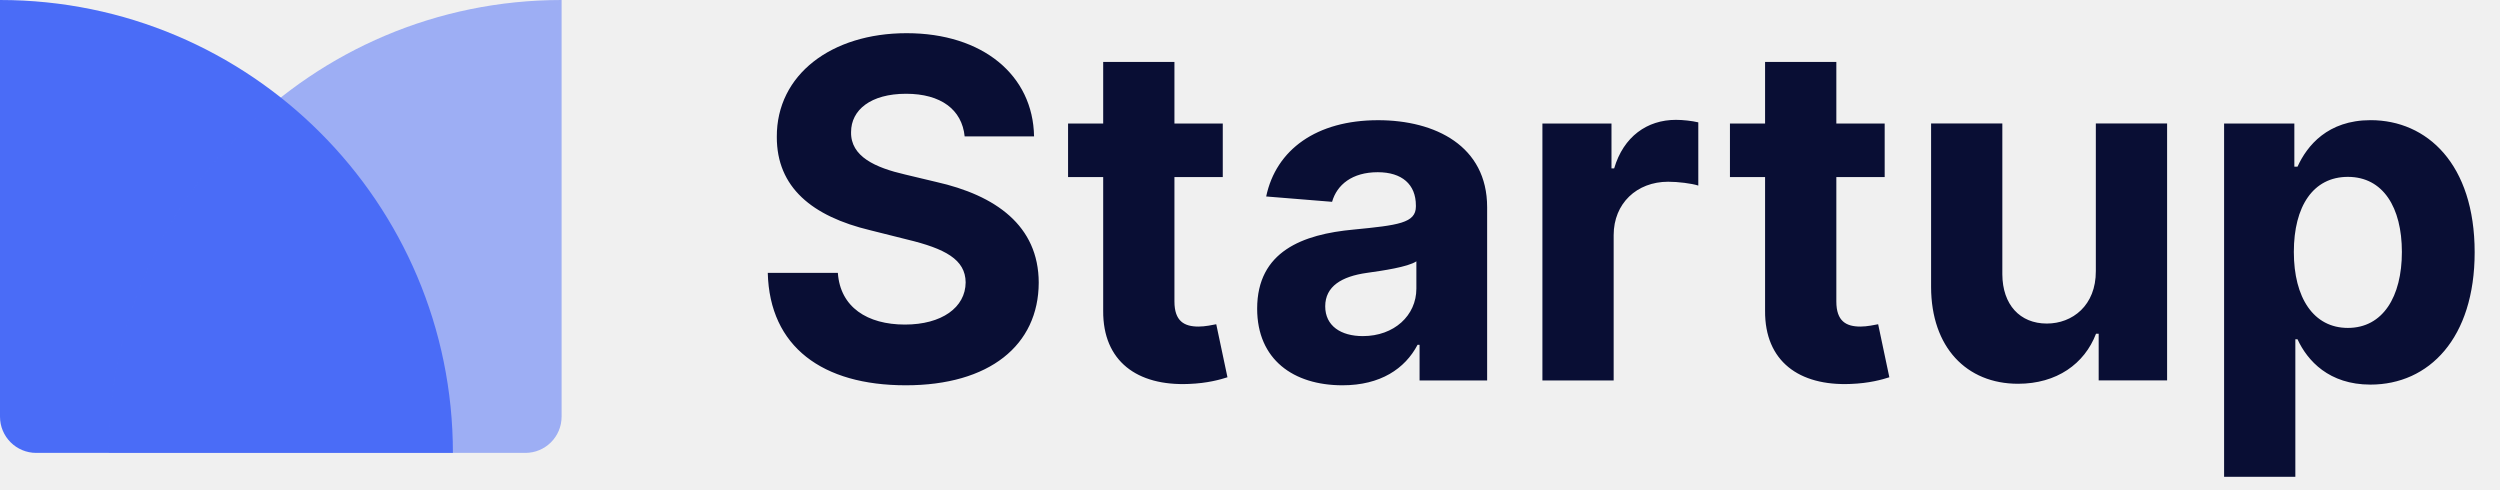
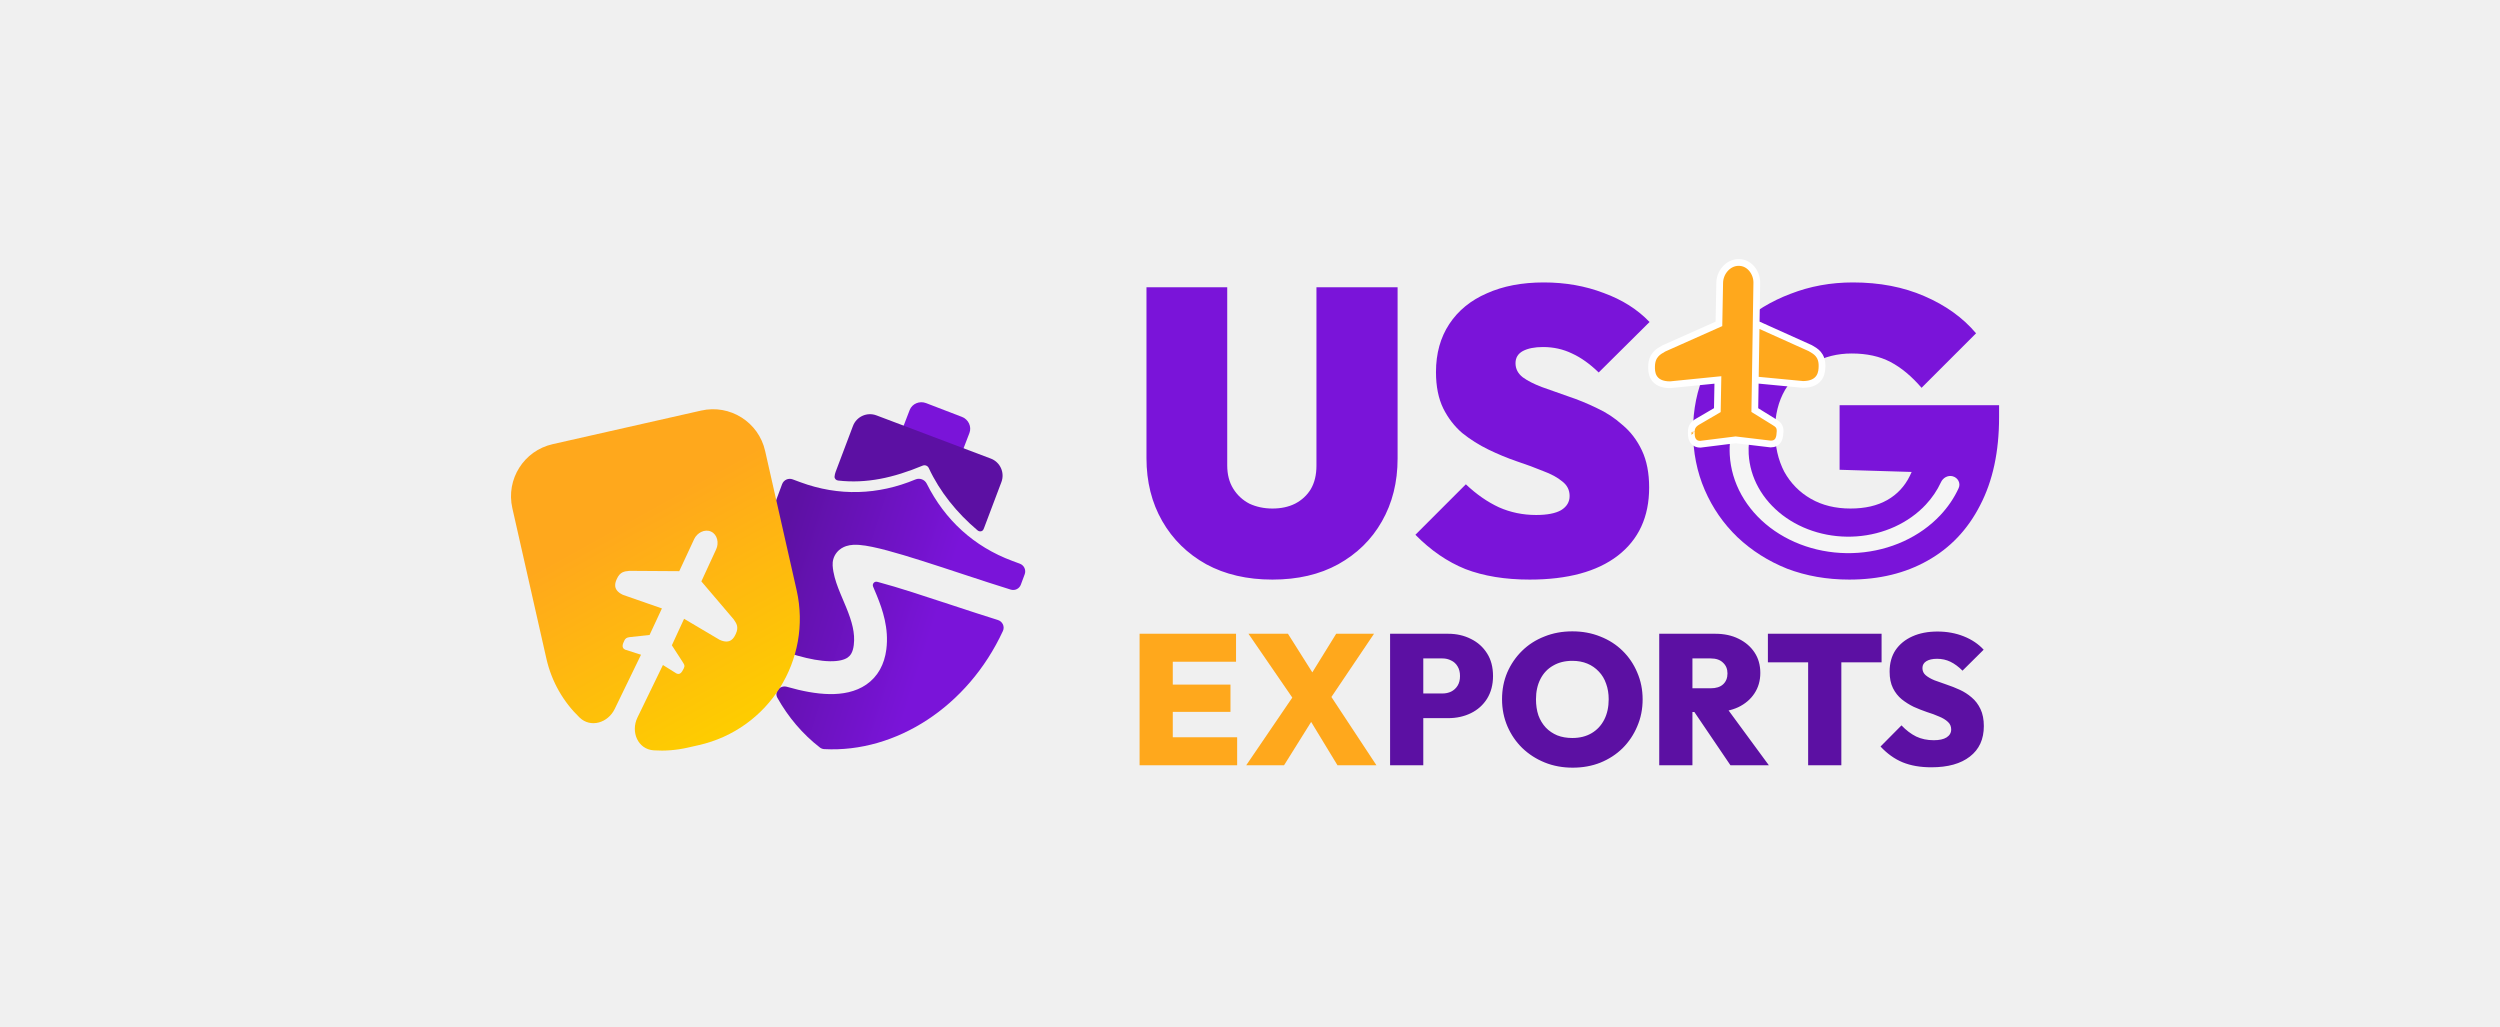
- <svg xmlns="http://www.w3.org/2000/svg" fill="none" height="27" viewBox="0 0 138 27" width="138">
-   <path d="m53.248 7.529h3.832c-.055-3.37-2.825-5.697-7.035-5.697-4.146 0-7.183 2.29-7.165 5.724-.009 2.788 1.957 4.386 5.152 5.152l2.059.517c2.059.498 3.204 1.089 3.213 2.364-.009 1.385-1.32 2.327-3.352 2.327-2.077 0-3.573-.96-3.702-2.853h-3.869c.102 4.09 3.028 6.205 7.617 6.205 4.616 0 7.331-2.207 7.34-5.669-.009-3.148-2.382-4.82-5.669-5.558l-1.699-.406c-1.643-.379-3.019-.988-2.991-2.345 0-1.219 1.08-2.114 3.038-2.114 1.911 0 3.084.868 3.232 2.354zm14.249-.711h-2.668v-3.398h-3.933v3.398h-1.939v2.955h1.939v7.386c-.018 2.779 1.874 4.155 4.727 4.035 1.016-.037 1.736-.24 2.133-.369l-.619-2.927c-.194.037-.609.129-.979.129-.785 0-1.329-.295-1.329-1.385v-6.869h2.668zm6.606 14.45c2.096 0 3.453-.914 4.146-2.234h.111v1.967h3.73v-9.565c0-3.379-2.862-4.801-6.02-4.801-3.398 0-5.632 1.625-6.177 4.21l3.638.295c.268-.942 1.108-1.634 2.521-1.634 1.339 0 2.105.674 2.105 1.837v.055c0 .914-.97 1.034-3.435 1.274-2.807.259-5.327 1.2-5.327 4.367 0 2.807 2.003 4.229 4.709 4.229zm1.126-2.715c-1.21 0-2.077-.563-2.077-1.643 0-1.108.914-1.653 2.299-1.847.859-.12 2.262-.323 2.733-.637v1.505c0 1.486-1.228 2.622-2.955 2.622zm9.912 2.447h3.933v-8.023c0-1.745 1.274-2.945 3.01-2.945.545 0 1.293.092 1.662.212v-3.49c-.351-.083-.84-.138-1.237-.138-1.588 0-2.89.923-3.407 2.678h-.148v-2.474h-3.813zm18.893-14.182h-2.668v-3.398h-3.934v3.398h-1.939v2.955h1.939v7.386c-.018 2.779 1.874 4.155 4.728 4.035 1.015-.037 1.735-.24 2.132-.369l-.618-2.927c-.194.037-.61.129-.979.129-.785 0-1.329-.295-1.329-1.385v-6.869h2.668zm11.656 8.143c.01 1.902-1.292 2.899-2.705 2.899-1.486 0-2.447-1.043-2.456-2.715v-8.328h-3.933v9.03c.009 3.315 1.948 5.337 4.801 5.337 2.133 0 3.666-1.099 4.303-2.761h.147v2.576h3.777v-14.182h-3.934zm7.08 11.357h3.933v-7.59h.12c.545 1.182 1.736 2.502 4.026 2.502 3.231 0 5.752-2.558 5.752-7.303 0-4.875-2.632-7.294-5.743-7.294-2.373 0-3.509 1.413-4.035 2.567h-.175v-2.382h-3.878zm3.85-12.409c0-2.53 1.071-4.146 2.982-4.146 1.948 0 2.982 1.69 2.982 4.146 0 2.474-1.052 4.192-2.982 4.192-1.893 0-2.982-1.662-2.982-4.192z" fill="#090e34" />
-   <g fill="#4a6cf7">
-     <path d="m0 0c13.807 0 25 11.193 25 25h-23c-1.105 0-2-.895-2-2z" />
-     <path d="m6 25c0-13.807 11.193-25 25-25v23c0 1.105-.895 2-2 2z" opacity=".5" />
-   </g>
+ <svg xmlns="http://www.w3.org/2000/svg" width="1853" height="761" viewBox="0 0 1853 761" fill="none">
+   <path fill-rule="evenodd" clip-rule="evenodd" d="M750.39 415.76L755.929 417.816C759.076 418.984 760.68 422.483 759.512 425.63L756.647 433.347C755.531 436.355 752.27 437.979 749.205 437.032C738.536 433.736 726.847 429.901 715.001 425.996L712.064 425.028C692.49 418.575 672.715 412.055 657.675 408.038C649.915 405.966 642.612 404.333 636.99 403.899C634.426 403.701 630.666 403.6 627.096 404.8C625.17 405.447 622.414 406.765 620.2 409.518C617.775 412.532 616.952 416.076 617.165 419.255C617.564 425.199 619.385 430.906 621.269 435.854C622.35 438.694 623.76 442.017 625.092 445.159L625.092 445.159C625.921 447.113 626.72 448.998 627.392 450.652C631.377 460.464 633.944 469.206 632.814 478.199C632.117 483.753 630.162 486.067 628.313 487.345C626.018 488.931 621.942 490.218 615.176 490.117C601.456 489.914 582.463 484.148 562.139 475.573V475.573C561.38 475.253 560.831 474.575 560.682 473.764C555.744 446.881 557.958 417.424 568.597 388.762C571.93 379.784 576.895 366.41 579.693 358.874C580.861 355.727 584.359 354.126 587.506 355.294L593.046 357.351C621.768 368.013 650.926 366.917 678.54 355.375C681.692 354.058 685.361 355.42 686.89 358.475C700.285 385.24 721.667 405.097 750.39 415.76ZM583.326 509.069C578.223 507.598 573.634 512.652 576.236 517.281C584.294 531.611 594.891 544.148 607.709 554.052C608.635 554.767 609.758 555.184 610.926 555.246C663.978 558.062 717.402 523.831 743.362 467.673C744.87 464.41 743.075 460.62 739.643 459.55C729.274 456.318 718.241 452.693 707.382 449.114L704.832 448.274L704.831 448.274C684.906 441.705 665.733 435.384 651.395 431.555C650.997 431.449 650.606 431.345 650.221 431.244C648.085 430.684 646.285 432.793 647.151 434.824V434.824C648.001 436.816 648.916 438.963 649.943 441.491C654.241 452.072 658.913 465.726 656.966 481.232C655.565 492.385 650.677 501.476 642.154 507.368C634.078 512.95 624.255 514.596 614.815 514.456C605.114 514.312 594.346 512.248 583.326 509.069Z" fill="url(#paint0_linear_33_696)" />
+   <path fill-rule="evenodd" clip-rule="evenodd" d="M379.733 376.573C374.908 355.245 388.286 334.043 409.614 329.218L519.746 304.303C541.074 299.478 562.276 312.856 567.101 334.184L590.452 437.403C602.157 489.144 569.702 540.576 517.962 552.281L509.619 554.169C501.187 556.076 492.764 556.696 484.556 556.159C472.773 555.387 467.321 542.46 472.476 531.836L491.364 492.908L501.364 499.157C503.953 500.363 505.279 498.534 506.847 495.368C507.735 493.449 507.285 492.733 506.215 491.03C506.122 490.881 506.024 490.726 505.922 490.561L497.978 478.294L507.049 458.65L533.322 474.203C541.564 478.038 544.15 472.473 545.396 469.791L545.401 469.78C547.731 464.738 545.835 462.006 543.968 459.315C543.884 459.195 543.801 459.074 543.717 458.953L519.849 430.924L530.841 407.119C533.012 402.429 531.728 396.204 527.064 394.036C522.402 391.864 516.702 394.861 514.532 399.554L503.458 423.355L466.661 423.114C466.514 423.129 466.367 423.143 466.22 423.157C462.966 423.467 459.659 423.782 457.332 428.818C456.089 431.502 453.509 437.083 461.765 440.922L490.612 450.964L481.45 470.663L466.741 472.23C464.555 472.447 463.356 473.342 462.745 474.851C462.705 474.971 462.615 475.158 462.5 475.396C461.812 476.824 460.242 480.079 463.307 481.504L475.121 485.29L455.585 525.552C450.621 535.783 437.806 539.737 429.609 531.856C417.697 520.405 408.89 505.456 404.972 488.135L379.733 376.573Z" fill="url(#paint1_linear_33_696)" />
+   <path d="M713.147 334.975C712.478 336.716 710.524 337.585 708.783 336.916L670.791 322.32C669.05 321.651 668.181 319.698 668.85 317.957L674.235 303.952C676.049 299.234 681.52 296.905 686.393 298.777L712.971 308.988C717.844 310.86 720.346 316.252 718.532 320.97L713.147 334.975Z" fill="#7A14D9" />
+   <path fill-rule="evenodd" clip-rule="evenodd" d="M649.621 307.875C642.642 305.239 634.847 308.759 632.211 315.738L619.396 349.664C618.955 350.832 618.686 352.023 618.577 353.209C618.436 354.753 619.673 356.001 621.214 356.176C642.25 358.569 662.192 354.146 683.894 345.124C685.622 344.406 687.612 345.199 688.398 346.896C696.486 364.343 709.22 380.203 724.559 393.098C725.961 394.277 728.092 394.086 728.902 392.444C729.096 392.051 729.272 391.645 729.43 391.227L742.245 357.301C744.881 350.322 741.361 342.528 734.382 339.892L649.621 307.875Z" fill="#5C10A3" />
+   <path d="M943.133 429.591C924.38 429.591 908.021 425.8 894.055 418.219C880.09 410.439 869.217 399.765 861.437 386.199C853.656 372.633 849.766 357.072 849.766 339.515V212.93H909.617V344.902C909.617 351.685 911.113 357.471 914.106 362.259C917.098 367.047 921.088 370.738 926.076 373.331C931.263 375.725 936.949 376.922 943.133 376.922C949.517 376.922 955.104 375.725 959.892 373.331C964.879 370.738 968.77 367.146 971.563 362.558C974.356 357.77 975.752 351.984 975.752 345.201V212.93H1035.9V339.815C1035.9 357.371 1032.01 372.932 1024.23 386.498C1016.65 399.865 1005.88 410.439 991.912 418.219C978.146 425.8 961.887 429.591 943.133 429.591ZM1133.78 429.591C1115.62 429.591 1099.76 426.998 1086.19 421.81C1072.83 416.424 1060.46 407.945 1049.09 396.374L1086.49 358.967C1094.27 366.348 1102.45 372.034 1111.03 376.024C1119.61 379.815 1128.79 381.71 1138.56 381.71C1146.74 381.71 1152.93 380.513 1157.12 378.119C1161.31 375.526 1163.4 372.034 1163.4 367.645C1163.4 363.256 1161.61 359.665 1158.01 356.872C1154.42 353.88 1149.64 351.286 1143.65 349.091C1137.87 346.697 1131.38 344.303 1124.2 341.909C1117.22 339.515 1110.23 336.622 1103.25 333.231C1096.27 329.839 1089.78 325.75 1083.8 320.961C1078.01 315.974 1073.33 309.889 1069.73 302.707C1066.14 295.325 1064.35 286.348 1064.35 275.774C1064.35 262.008 1067.64 250.138 1074.22 240.163C1080.81 230.187 1090.08 222.606 1102.05 217.419C1114.02 212.033 1128.09 209.339 1144.25 209.339C1160.21 209.339 1174.97 211.933 1188.54 217.12C1202.3 222.107 1213.68 229.29 1222.65 238.666L1184.95 276.073C1178.36 269.689 1171.78 265.001 1165.2 262.008C1158.61 258.816 1151.43 257.22 1143.65 257.22C1137.47 257.22 1132.48 258.218 1128.69 260.213C1125.1 262.208 1123.3 265.2 1123.3 269.19C1123.3 273.38 1125.1 276.871 1128.69 279.664C1132.28 282.258 1136.97 284.652 1142.75 286.846C1148.74 289.041 1155.22 291.335 1162.2 293.729C1169.39 296.123 1176.47 299.016 1183.45 302.408C1190.43 305.6 1196.82 309.789 1202.6 314.976C1208.59 319.964 1213.38 326.248 1216.97 333.829C1220.56 341.411 1222.35 350.588 1222.35 361.361C1222.35 383.107 1214.57 399.965 1199.01 411.935C1183.65 423.706 1161.91 429.591 1133.78 429.591Z" fill="#7A14D9" />
+   <path d="M844.661 567.209V469.741H869.268V567.209H844.661ZM864.182 567.209V546.45H916.971V567.209H864.182ZM864.182 527.617V507.408H912.022V527.617H864.182ZM864.182 490.499V469.741H916.146V490.499H864.182ZM991.337 567.209L964.942 523.768H962.468L925.35 469.741H954.632L980.477 510.708H982.951L1020.21 567.209H991.337ZM923.701 567.209L959.168 515.107L978.552 524.317L951.745 567.209H923.701ZM983.501 521.568L964.117 512.22L990.375 469.741H1018.42L983.501 521.568Z" fill="#FFA81C" />
+   <path d="M1049.85 532.291V514.007H1069.1C1071.48 514.007 1073.63 513.549 1075.56 512.632C1077.57 511.624 1079.18 510.158 1080.37 508.233C1081.56 506.309 1082.16 503.926 1082.16 501.085C1082.16 498.244 1081.56 495.861 1080.37 493.936C1079.18 491.92 1077.57 490.454 1075.56 489.537C1073.63 488.529 1071.48 488.025 1069.1 488.025H1049.85V469.741H1073.36C1079.59 469.741 1085.23 471.024 1090.27 473.59C1095.31 476.065 1099.29 479.639 1102.23 484.313C1105.16 488.896 1106.63 494.486 1106.63 501.085C1106.63 507.5 1105.16 513.091 1102.23 517.856C1099.29 522.53 1095.31 526.105 1090.27 528.579C1085.23 531.054 1079.59 532.291 1073.36 532.291H1049.85ZM1030.33 567.209V469.741H1054.94V567.209H1030.33ZM1165.69 568.996C1158.17 568.996 1151.26 567.713 1144.93 565.147C1138.61 562.581 1133.06 559.006 1128.3 554.424C1123.62 549.841 1119.96 544.48 1117.3 538.34C1114.64 532.108 1113.31 525.417 1113.31 518.269C1113.31 511.12 1114.6 504.522 1117.16 498.473C1119.82 492.332 1123.49 486.971 1128.16 482.389C1132.83 477.806 1138.33 474.278 1144.66 471.803C1150.98 469.237 1157.9 467.954 1165.42 467.954C1172.93 467.954 1179.85 469.237 1186.17 471.803C1192.5 474.278 1198 477.806 1202.67 482.389C1207.34 486.971 1210.96 492.332 1213.53 498.473C1216.19 504.613 1217.52 511.258 1217.52 518.406C1217.52 525.555 1216.19 532.199 1213.53 538.34C1210.96 544.48 1207.34 549.887 1202.67 554.561C1198 559.144 1192.5 562.718 1186.17 565.284C1179.94 567.759 1173.11 568.996 1165.69 568.996ZM1165.42 547C1170.91 547 1175.68 545.809 1179.71 543.426C1183.74 541.043 1186.86 537.698 1189.06 533.391C1191.26 529.083 1192.36 524.043 1192.36 518.269C1192.36 514.053 1191.72 510.204 1190.44 506.721C1189.24 503.238 1187.46 500.26 1185.07 497.785C1182.69 495.219 1179.85 493.249 1176.55 491.874C1173.25 490.499 1169.54 489.812 1165.42 489.812C1159.92 489.812 1155.15 491.003 1151.12 493.386C1147.09 495.677 1143.97 498.977 1141.77 503.284C1139.57 507.592 1138.47 512.587 1138.47 518.269C1138.47 522.668 1139.07 526.654 1140.26 530.229C1141.54 533.711 1143.37 536.736 1145.76 539.302C1148.14 541.776 1150.98 543.701 1154.28 545.076C1157.58 546.359 1161.29 547 1165.42 547ZM1249.35 527.754V510.158H1267.9C1271.94 510.158 1275.01 509.196 1277.11 507.271C1279.31 505.255 1280.41 502.551 1280.41 499.16C1280.41 495.861 1279.31 493.203 1277.11 491.187C1275.01 489.079 1271.94 488.025 1267.9 488.025H1249.35V469.741H1271.34C1277.94 469.741 1283.71 470.978 1288.66 473.453C1293.7 475.927 1297.64 479.318 1300.48 483.626C1303.33 487.933 1304.75 492.974 1304.75 498.748C1304.75 504.522 1303.28 509.608 1300.35 514.007C1297.51 518.315 1293.52 521.706 1288.39 524.18C1283.25 526.563 1277.25 527.754 1270.38 527.754H1249.35ZM1229.82 567.209V469.741H1254.43V567.209H1229.82ZM1282.61 567.209L1254.29 525.417L1276.43 520.056L1311.07 567.209H1282.61ZM1340.19 567.209V470.428H1364.8V567.209H1340.19ZM1310.36 490.912V469.741H1394.63V490.912H1310.36ZM1431.51 568.721C1423.35 568.721 1416.25 567.484 1410.2 565.009C1404.25 562.535 1398.79 558.64 1393.84 553.324L1409.38 537.652C1412.77 541.227 1416.39 543.976 1420.24 545.901C1424.09 547.734 1428.44 548.65 1433.3 548.65C1437.42 548.65 1440.58 547.963 1442.78 546.588C1445.08 545.122 1446.22 543.151 1446.22 540.677C1446.22 538.385 1445.4 536.507 1443.75 535.04C1442.1 533.482 1439.9 532.153 1437.15 531.054C1434.49 529.862 1431.51 528.762 1428.21 527.754C1425 526.654 1421.75 525.371 1418.45 523.905C1415.24 522.347 1412.27 520.468 1409.52 518.269C1406.86 516.069 1404.7 513.32 1403.05 510.02C1401.41 506.721 1400.58 502.643 1400.58 497.785C1400.58 491.553 1402.05 486.238 1404.98 481.839C1408 477.44 1412.17 474.049 1417.49 471.666C1422.8 469.283 1428.99 468.091 1436.05 468.091C1443.11 468.091 1449.61 469.283 1455.57 471.666C1461.53 474.049 1466.43 477.348 1470.28 481.564L1454.61 497.098C1451.67 494.165 1448.7 491.966 1445.67 490.499C1442.65 489.033 1439.35 488.3 1435.77 488.3C1432.38 488.3 1429.72 488.896 1427.8 490.087C1425.88 491.278 1424.91 492.974 1424.91 495.173C1424.91 497.373 1425.74 499.16 1427.39 500.535C1429.04 501.91 1431.19 503.147 1433.85 504.247C1436.6 505.255 1439.58 506.309 1442.78 507.408C1446.08 508.508 1449.34 509.791 1452.54 511.258C1455.75 512.724 1458.69 514.603 1461.34 516.894C1464.09 519.185 1466.29 522.072 1467.94 525.555C1469.59 529.037 1470.42 533.253 1470.42 538.202C1470.42 547.917 1466.98 555.432 1460.11 560.748C1453.32 566.063 1443.79 568.721 1431.51 568.721Z" fill="#5C10A3" />
+   <path d="M1370.69 429.591C1354.14 429.591 1338.77 426.898 1324.61 421.511C1310.64 415.925 1298.37 408.144 1287.8 398.169C1277.43 388.194 1269.35 376.523 1263.56 363.156C1257.78 349.79 1254.88 335.226 1254.88 319.465C1254.88 303.505 1257.88 288.841 1263.86 275.475C1270.05 262.108 1278.52 250.537 1289.3 240.761C1300.27 230.786 1312.94 223.105 1327.3 217.718C1341.67 212.132 1357.03 209.339 1373.39 209.339C1393.14 209.339 1410.79 212.731 1426.36 219.514C1442.12 226.297 1454.89 235.474 1464.66 247.045L1424.26 287.445C1416.88 278.866 1409.2 272.482 1401.22 268.293C1393.24 264.103 1383.66 262.008 1372.49 262.008C1361.92 262.008 1352.34 264.402 1343.76 269.19C1335.18 273.779 1328.3 280.362 1323.11 288.941C1318.13 297.52 1315.63 307.595 1315.63 319.166C1315.63 330.737 1317.93 340.912 1322.51 349.69C1327.3 358.269 1333.89 364.952 1342.27 369.74C1350.64 374.528 1360.42 376.922 1371.59 376.922C1382.37 376.922 1391.44 374.827 1398.82 370.638C1406.21 366.448 1411.79 360.463 1415.58 352.682C1419.57 344.902 1421.57 335.725 1421.57 325.151L1462.57 351.186L1363.51 348.194V300.313H1481.72V309.29C1481.72 334.827 1477.03 356.573 1467.65 374.528C1458.48 392.483 1445.51 406.149 1428.75 415.526C1412.19 424.903 1392.84 429.591 1370.69 429.591Z" fill="#7A14D9" />
+   <path d="M1293.44 308.913C1290.05 307.823 1286.35 309.49 1285.26 312.881C1282.72 320.759 1281.65 328.952 1282.1 337.149C1282.66 347.413 1285.6 357.474 1290.74 366.729C1295.87 375.985 1303.1 384.246 1311.98 391.021C1320.87 397.795 1331.24 402.944 1342.47 406.159C1353.69 409.374 1365.55 410.59 1377.33 409.734C1389.11 408.878 1400.57 405.968 1411.03 401.178C1421.48 396.387 1430.72 389.814 1438.19 381.852C1443.88 375.792 1448.45 369.022 1451.76 361.783C1453.44 358.113 1451.17 353.988 1447.26 353V353C1443.74 352.112 1440.17 354.109 1438.65 357.405C1435.87 363.437 1432.05 369.079 1427.31 374.133C1421.03 380.825 1413.26 386.349 1404.48 390.375C1395.69 394.4 1386.06 396.846 1376.16 397.565C1366.26 398.284 1356.3 397.262 1346.86 394.56C1337.43 391.859 1328.71 387.532 1321.25 381.839C1313.78 376.146 1307.7 369.203 1303.39 361.425C1299.07 353.647 1296.61 345.192 1296.13 336.567C1295.79 330.427 1296.47 324.289 1298.13 318.34C1299.22 314.436 1297.3 310.152 1293.44 308.913V308.913Z" fill="#F5F5F5" />
+   <path d="M1301.02 281.583L1300.67 303.945L1314.75 312.664L1314.77 312.677L1314.79 312.691C1314.96 312.798 1315.13 312.907 1315.3 313.017C1315.71 313.277 1316.12 313.54 1316.46 313.778C1316.98 314.134 1317.54 314.568 1318.03 315.132C1319.14 316.421 1319.44 317.91 1319.41 319.633L1319.41 319.666L1319.41 319.699C1319.32 321.803 1319.13 324.07 1318.25 325.822C1317.77 326.776 1317.04 327.65 1315.99 328.26C1314.94 328.861 1313.77 329.095 1312.55 329.097L1312.4 329.097L1312.24 329.079L1286.42 326.002L1260.49 329.247L1260.33 329.266L1260.17 329.267C1258.36 329.271 1256.83 328.7 1255.7 327.603C1254.63 326.568 1254.13 325.277 1253.88 324.203C1253.64 323.119 1253.6 322.054 1253.6 321.267C1253.61 320.926 1253.62 320.61 1253.62 320.37C1253.63 320.331 1253.63 320.293 1253.63 320.258C1253.64 320.012 1253.63 319.933 1253.64 319.933C1253.64 319.933 1253.64 319.935 1253.64 319.938L1253.63 319.879L1253.63 319.803C1253.58 318.39 1253.89 316.999 1254.7 315.71C1255.5 314.453 1256.67 313.452 1258.1 312.627C1258.1 312.626 1258.11 312.624 1258.11 312.623L1272.89 303.988L1273.3 281.613L1238.12 285.151L1237.99 285.163L1237.87 285.164C1231.56 285.179 1227.76 283.047 1225.8 279.75C1224.05 276.821 1224.11 273.448 1224.14 271.689C1224.15 271.643 1224.15 271.597 1224.15 271.553C1224.21 267.51 1225.4 264.669 1227.31 262.535C1228.93 260.72 1231 259.544 1232.66 258.604C1232.83 258.507 1233 258.413 1233.16 258.32L1233.27 258.256L1233.39 258.203L1274.07 240.066L1274.64 209.562C1274.64 209.562 1274.64 209.561 1274.64 209.56C1274.7 205.804 1276.2 202.11 1278.63 199.333C1281.07 196.547 1284.58 194.544 1288.67 194.537C1296.95 194.516 1302.25 202.347 1302.14 209.568L1301.02 281.583ZM1301.02 281.583L1336.15 284.93L1336.28 284.942L1336.41 284.942C1342.72 284.929 1346.54 282.779 1348.57 279.53C1350.39 276.622 1350.44 273.273 1350.47 271.509C1350.47 271.46 1350.48 271.412 1350.48 271.366L1350.48 271.361C1350.54 267.318 1349.45 264.457 1347.58 262.301C1346 260.474 1343.94 259.297 1342.32 258.368C1342.15 258.272 1341.99 258.178 1341.83 258.087L1341.72 258.022L1341.6 257.968L1301.66 239.986L1302.14 209.57L1301.02 281.583Z" fill="#FFA81C" stroke="white" stroke-width="5" />
+   <defs>
+     <linearGradient id="paint0_linear_33_696" x1="576.731" y1="411.122" x2="696.616" y2="449.142" gradientUnits="userSpaceOnUse">
+       <stop stop-color="#5D11A3" />
+       <stop offset="1" stop-color="#7A14D9" />
+     </linearGradient>
+     <linearGradient id="paint1_linear_33_696" x1="443.064" y1="397.327" x2="527.974" y2="550.016" gradientUnits="userSpaceOnUse">
+       <stop stop-color="#FFA81C" />
+       <stop offset="1" stop-color="#FECD00" />
+     </linearGradient>
+   </defs>
</svg>
